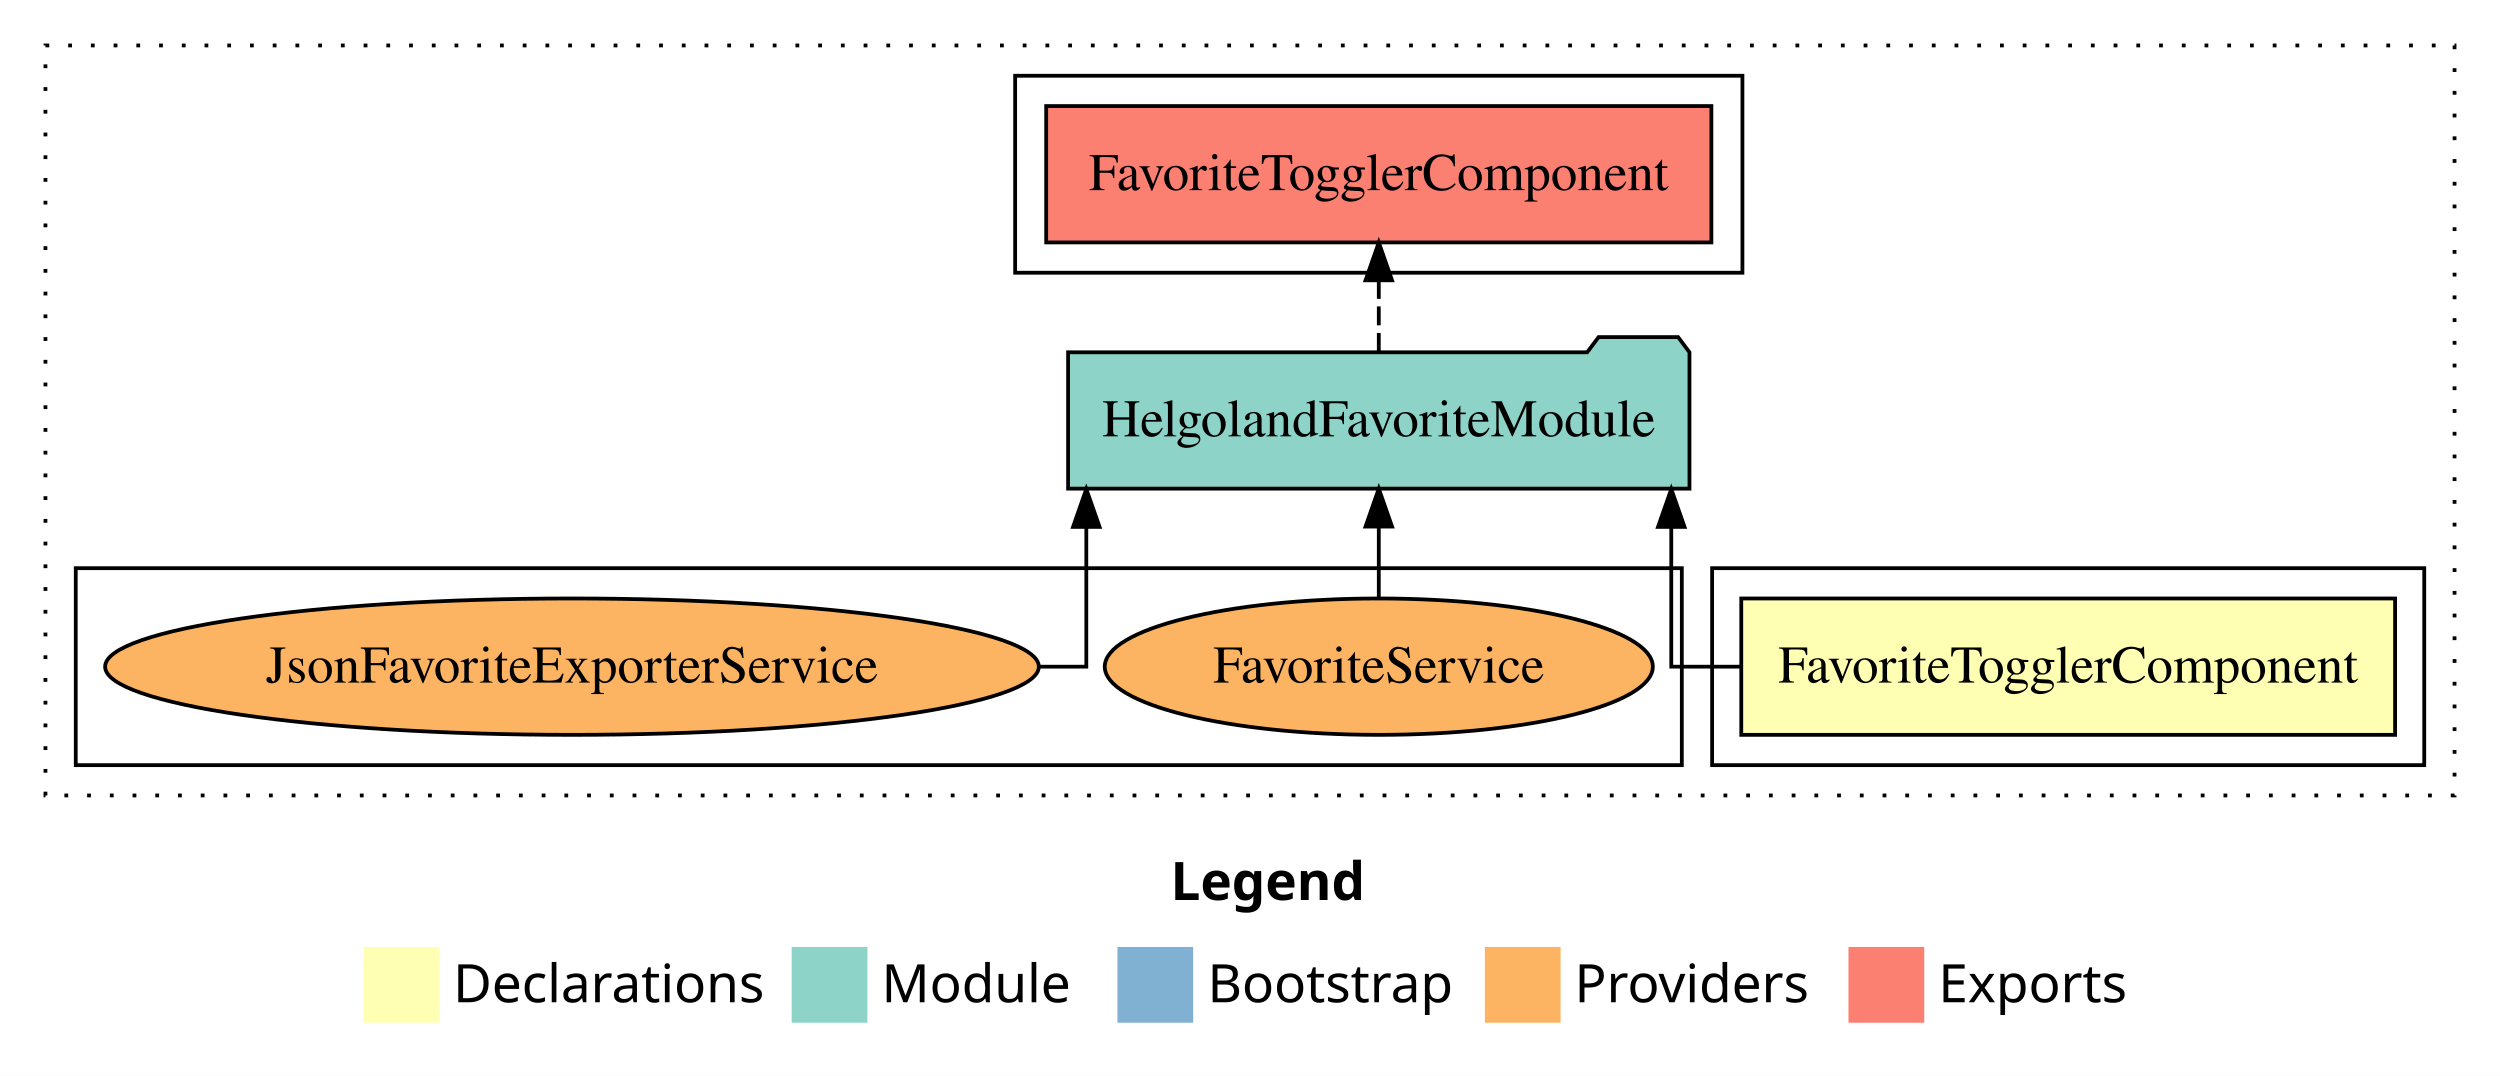
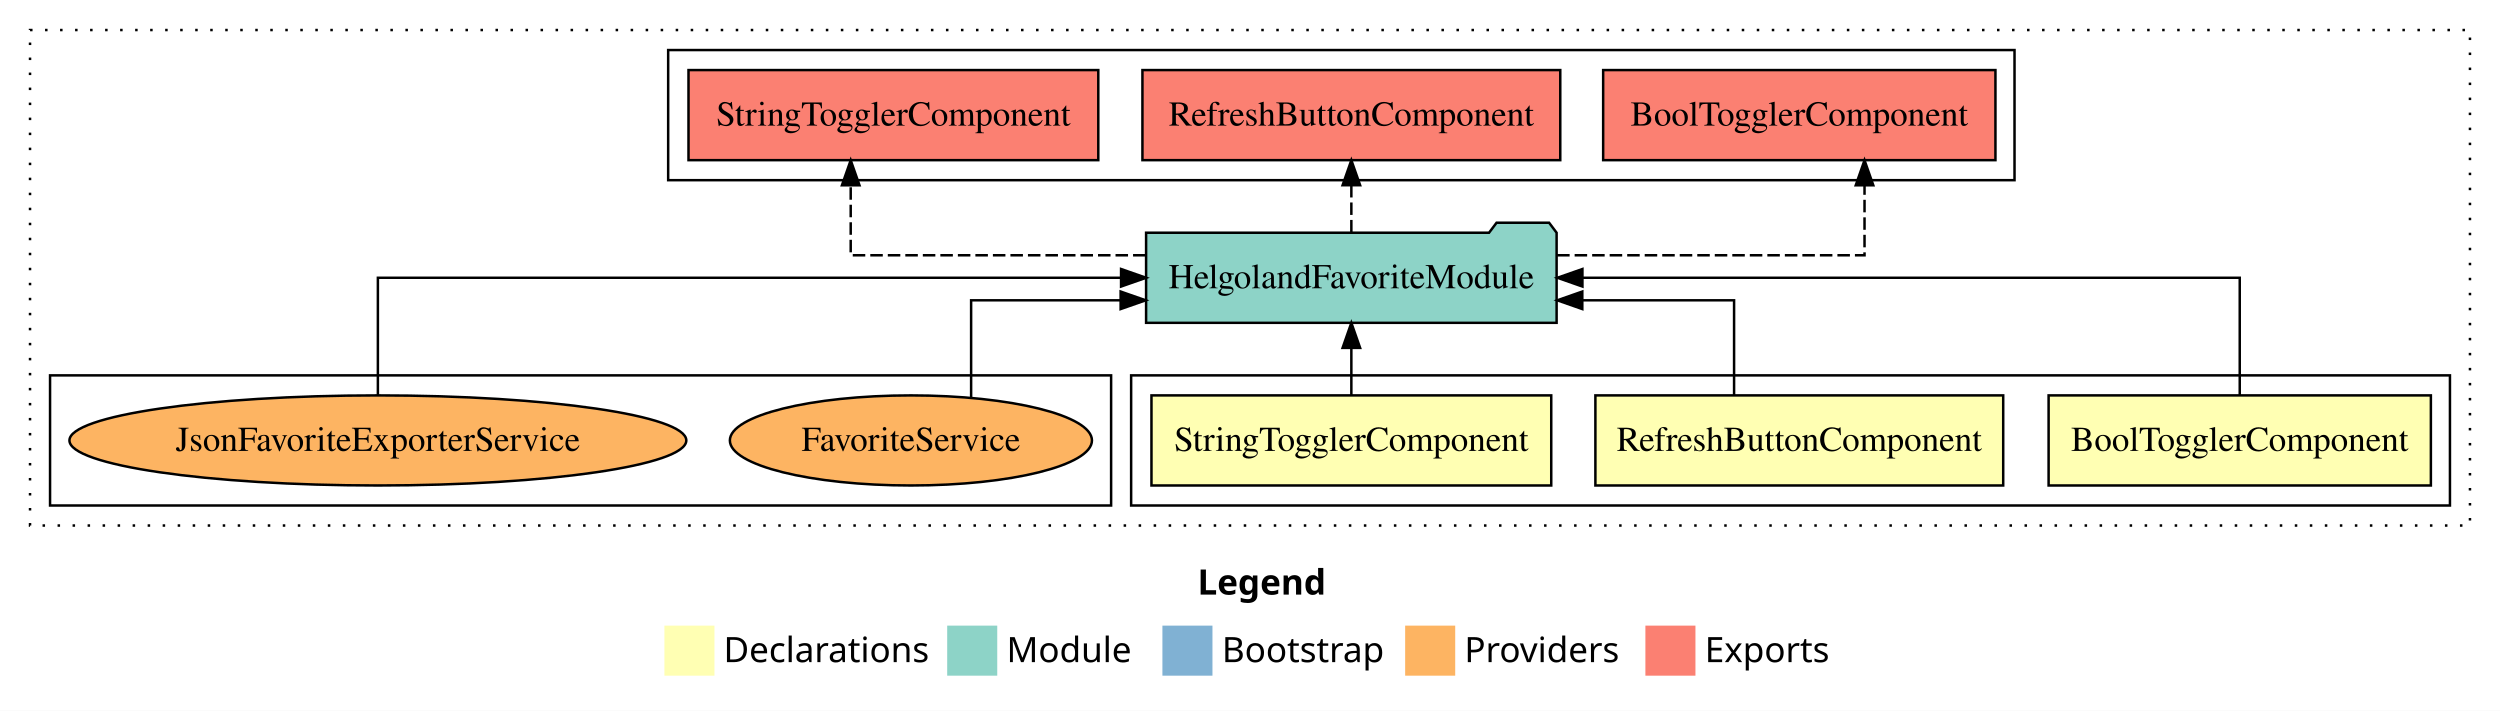
- <svg xmlns="http://www.w3.org/2000/svg" width="660pt" height="284pt" viewBox="0.00 0.00 660.00 284.00">
+ <svg xmlns="http://www.w3.org/2000/svg" width="999pt" height="284pt" viewBox="0.00 0.00 999.00 284.00">
  <g id="graph0" class="graph" transform="scale(1 1) rotate(0) translate(4 280)">
-     <polygon fill="#ffffff" stroke="transparent" points="-4,4 -4,-280 656,-280 656,4 -4,4" />
-     <text text-anchor="start" x="305.009" y="-42.4" font-family="sans-serif" font-weight="bold" font-size="14.00" fill="#000000">Legend</text>
-     <polygon fill="#ffffb3" stroke="transparent" points="92,-10 92,-30 112,-30 112,-10 92,-10" />
-     <text text-anchor="start" x="115.629" y="-15.4" font-family="sans-serif" font-size="14.00" fill="#000000">  Declarations</text>
-     <polygon fill="#8dd3c7" stroke="transparent" points="205,-10 205,-30 225,-30 225,-10 205,-10" />
-     <text text-anchor="start" x="228.725" y="-15.4" font-family="sans-serif" font-size="14.00" fill="#000000">  Module</text>
-     <polygon fill="#80b1d3" stroke="transparent" points="291,-10 291,-30 311,-30 311,-10 291,-10" />
-     <text text-anchor="start" x="314.781" y="-15.4" font-family="sans-serif" font-size="14.00" fill="#000000">  Bootstrap</text>
-     <polygon fill="#fdb462" stroke="transparent" points="388,-10 388,-30 408,-30 408,-10 388,-10" />
-     <text text-anchor="start" x="411.673" y="-15.4" font-family="sans-serif" font-size="14.00" fill="#000000">  Providers</text>
-     <polygon fill="#fb8072" stroke="transparent" points="484,-10 484,-30 504,-30 504,-10 484,-10" />
-     <text text-anchor="start" x="507.726" y="-15.4" font-family="sans-serif" font-size="14.00" fill="#000000">  Exports</text>
+     <polygon fill="#ffffff" stroke="transparent" points="-4,4 -4,-280 995,-280 995,4 -4,4" />
+     <text text-anchor="start" x="474.509" y="-42.4" font-family="sans-serif" font-weight="bold" font-size="14.00" fill="#000000">Legend</text>
+     <polygon fill="#ffffb3" stroke="transparent" points="261.5,-10 261.5,-30 281.5,-30 281.5,-10 261.5,-10" />
+     <text text-anchor="start" x="285.129" y="-15.4" font-family="sans-serif" font-size="14.00" fill="#000000">  Declarations</text>
+     <polygon fill="#8dd3c7" stroke="transparent" points="374.5,-10 374.5,-30 394.5,-30 394.5,-10 374.5,-10" />
+     <text text-anchor="start" x="398.225" y="-15.4" font-family="sans-serif" font-size="14.00" fill="#000000">  Module</text>
+     <polygon fill="#80b1d3" stroke="transparent" points="460.5,-10 460.5,-30 480.5,-30 480.5,-10 460.5,-10" />
+     <text text-anchor="start" x="484.281" y="-15.4" font-family="sans-serif" font-size="14.00" fill="#000000">  Bootstrap</text>
+     <polygon fill="#fdb462" stroke="transparent" points="557.5,-10 557.5,-30 577.5,-30 577.5,-10 557.5,-10" />
+     <text text-anchor="start" x="581.173" y="-15.4" font-family="sans-serif" font-size="14.00" fill="#000000">  Providers</text>
+     <polygon fill="#fb8072" stroke="transparent" points="653.5,-10 653.5,-30 673.5,-30 673.5,-10 653.5,-10" />
+     <text text-anchor="start" x="677.226" y="-15.4" font-family="sans-serif" font-size="14.00" fill="#000000">  Exports</text>
    <g id="clust1" class="cluster">
-       <polygon fill="none" stroke="#000000" stroke-dasharray="1,5" points="8,-70 8,-268 644,-268 644,-70 8,-70" />
+       <polygon fill="none" stroke="#000000" stroke-dasharray="1,5" points="8,-70 8,-268 983,-268 983,-70 8,-70" />
    </g>
    <g id="clust2" class="cluster">
-       <polygon fill="none" stroke="#000000" points="448,-78 448,-130 636,-130 636,-78 448,-78" />
-     </g>
-     <g id="clust5" class="cluster">
-       <polygon fill="none" stroke="#000000" points="264,-208 264,-260 456,-260 456,-208 264,-208" />
+       <polygon fill="none" stroke="#000000" points="448,-78 448,-130 975,-130 975,-78 448,-78" />
    </g>
    <g id="clust7" class="cluster">
+       <polygon fill="none" stroke="#000000" points="263,-208 263,-260 801,-260 801,-208 263,-208" />
+     </g>
+     <g id="clust9" class="cluster">
      <polygon fill="none" stroke="#000000" points="16,-78 16,-130 440,-130 440,-78 16,-78" />
    </g>
    <g id="node1" class="node">
-       <polygon fill="#ffffb3" stroke="#000000" points="628.305,-122 455.695,-122 455.695,-86 628.305,-86 628.305,-122" />
-       <text text-anchor="middle" x="542" y="-99.8" font-family="Times,serif" font-size="14.00" fill="#000000">FavoriteTogglerComponent</text>
+       <polygon fill="#ffffb3" stroke="#000000" points="967.378,-122 814.622,-122 814.622,-86 967.378,-86 967.378,-122" />
+       <text text-anchor="middle" x="891" y="-99.8" font-family="Times,serif" font-size="14.00" fill="#000000">BoolTogglerComponent</text>
+     </g>
+     <g id="node4" class="node">
+       <polygon fill="#8dd3c7" stroke="#000000" points="618.021,-187 615.021,-191 594.021,-191 591.021,-187 453.979,-187 453.979,-151 618.021,-151 618.021,-187" />
+       <text text-anchor="middle" x="536" y="-164.8" font-family="Times,serif" font-size="14.00" fill="#000000">HelgolandFavoriteModule</text>
+     </g>
+     <g id="edge1" class="edge">
+       <path fill="none" stroke="#000000" d="M891,-122.106C891,-141.339 891,-169 891,-169 891,-169 628.336,-169 628.336,-169" />
+       <polygon fill="#000000" stroke="#000000" points="628.337,-165.5 618.336,-169 628.336,-172.5 628.337,-165.5" />
    </g>
    <g id="node2" class="node">
-       <polygon fill="#8dd3c7" stroke="#000000" points="442.021,-187 439.021,-191 418.021,-191 415.021,-187 277.979,-187 277.979,-151 442.021,-151 442.021,-187" />
-       <text text-anchor="middle" x="360" y="-164.8" font-family="Times,serif" font-size="14.00" fill="#000000">HelgolandFavoriteModule</text>
+       <polygon fill="#ffffb3" stroke="#000000" points="796.482,-122 633.518,-122 633.518,-86 796.482,-86 796.482,-122" />
+       <text text-anchor="middle" x="715" y="-99.8" font-family="Times,serif" font-size="14.00" fill="#000000">RefreshButtonComponent</text>
    </g>
-     <g id="edge1" class="edge">
-       <path fill="none" stroke="#000000" d="M455.468,-104C444.61,-104 437.216,-104 437.216,-104 437.216,-104 437.216,-140.894 437.216,-140.894" />
-       <polygon fill="#000000" stroke="#000000" points="433.716,-140.894 437.216,-150.894 440.716,-140.894 433.716,-140.894" />
+     <g id="edge2" class="edge">
+       <path fill="none" stroke="#000000" d="M688.937,-122.027C688.937,-138.398 688.937,-160 688.937,-160 688.937,-160 628.288,-160 628.288,-160" />
+       <polygon fill="#000000" stroke="#000000" points="628.288,-156.5 618.288,-160 628.288,-163.5 628.288,-156.5" />
    </g>
    <g id="node3" class="node">
-       <polygon fill="#fb8072" stroke="#000000" points="447.805,-252 272.195,-252 272.195,-216 447.805,-216 447.805,-252" />
-       <text text-anchor="middle" x="360" y="-229.8" font-family="Times,serif" font-size="14.00" fill="#000000">FavoriteTogglerComponent </text>
+       <polygon fill="#ffffb3" stroke="#000000" points="615.875,-122 456.125,-122 456.125,-86 615.875,-86 615.875,-122" />
+       <text text-anchor="middle" x="536" y="-99.8" font-family="Times,serif" font-size="14.00" fill="#000000">StringTogglerComponent</text>
    </g>
-     <g id="edge2" class="edge">
-       <path fill="none" stroke="#000000" stroke-dasharray="5,2" d="M360,-187.106C360,-187.106 360,-205.991 360,-205.991" />
-       <polygon fill="#000000" stroke="#000000" points="356.5,-205.991 360,-215.991 363.5,-205.991 356.5,-205.991" />
+     <g id="edge3" class="edge">
+       <path fill="none" stroke="#000000" d="M536,-122.106C536,-122.106 536,-140.991 536,-140.991" />
+       <polygon fill="#000000" stroke="#000000" points="532.5,-140.991 536,-150.991 539.5,-140.991 532.5,-140.991" />
    </g>
-     <g id="node4" class="node">
+     <g id="node5" class="node">
+       <polygon fill="#fb8072" stroke="#000000" points="793.379,-252 636.621,-252 636.621,-216 793.379,-216 793.379,-252" />
+       <text text-anchor="middle" x="715" y="-229.8" font-family="Times,serif" font-size="14.00" fill="#000000">BoolTogglerComponent </text>
+     </g>
+     <g id="edge4" class="edge">
+       <path fill="none" stroke="#000000" stroke-dasharray="5,2" d="M618.225,-178C675.275,-178 741.063,-178 741.063,-178 741.063,-178 741.063,-205.973 741.063,-205.973" />
+       <polygon fill="#000000" stroke="#000000" points="737.563,-205.973 741.063,-215.973 744.563,-205.973 737.563,-205.973" />
+     </g>
+     <g id="node6" class="node">
+       <polygon fill="#fb8072" stroke="#000000" points="619.482,-252 452.517,-252 452.517,-216 619.482,-216 619.482,-252" />
+       <text text-anchor="middle" x="536" y="-229.8" font-family="Times,serif" font-size="14.00" fill="#000000">RefreshButtonComponent </text>
+     </g>
+     <g id="edge5" class="edge">
+       <path fill="none" stroke="#000000" stroke-dasharray="5,2" d="M536,-187.106C536,-187.106 536,-205.991 536,-205.991" />
+       <polygon fill="#000000" stroke="#000000" points="532.5,-205.991 536,-215.991 539.5,-205.991 532.5,-205.991" />
+     </g>
+     <g id="node7" class="node">
+       <polygon fill="#fb8072" stroke="#000000" points="434.876,-252 271.124,-252 271.124,-216 434.876,-216 434.876,-252" />
+       <text text-anchor="middle" x="353" y="-229.8" font-family="Times,serif" font-size="14.00" fill="#000000">StringTogglerComponent </text>
+     </g>
+     <g id="edge6" class="edge">
+       <path fill="none" stroke="#000000" stroke-dasharray="5,2" d="M453.763,-178C398.584,-178 335.942,-178 335.942,-178 335.942,-178 335.942,-205.973 335.942,-205.973" />
+       <polygon fill="#000000" stroke="#000000" points="332.442,-205.973 335.942,-215.973 339.442,-205.973 332.442,-205.973" />
+     </g>
+     <g id="node8" class="node">
      <ellipse fill="#fdb462" stroke="#000000" cx="360" cy="-104" rx="72.346" ry="18" />
      <text text-anchor="middle" x="360" y="-99.8" font-family="Times,serif" font-size="14.00" fill="#000000">FavoriteService</text>
    </g>
-     <g id="edge3" class="edge">
-       <path fill="none" stroke="#000000" d="M360,-122.106C360,-122.106 360,-140.991 360,-140.991" />
-       <polygon fill="#000000" stroke="#000000" points="356.5,-140.991 360,-150.991 363.5,-140.991 356.5,-140.991" />
+     <g id="edge7" class="edge">
+       <path fill="none" stroke="#000000" d="M384.058,-121.106C384.058,-137.575 384.058,-160 384.058,-160 384.058,-160 443.803,-160 443.803,-160" />
+       <polygon fill="#000000" stroke="#000000" points="443.803,-163.5 453.803,-160 443.803,-156.5 443.803,-163.5" />
    </g>
-     <g id="node5" class="node">
+     <g id="node9" class="node">
      <ellipse fill="#fdb462" stroke="#000000" cx="147" cy="-104" rx="123.251" ry="18" />
      <text text-anchor="middle" x="147" y="-99.8" font-family="Times,serif" font-size="14.00" fill="#000000">JsonFavoriteExporterService</text>
    </g>
-     <g id="edge4" class="edge">
-       <path fill="none" stroke="#000000" d="M270.253,-104C278.01,-104 282.784,-104 282.784,-104 282.784,-104 282.784,-140.894 282.784,-140.894" />
-       <polygon fill="#000000" stroke="#000000" points="279.284,-140.894 282.784,-150.894 286.284,-140.894 279.284,-140.894" />
+     <g id="edge8" class="edge">
+       <path fill="none" stroke="#000000" d="M147,-122.106C147,-141.339 147,-169 147,-169 147,-169 443.978,-169 443.978,-169" />
+       <polygon fill="#000000" stroke="#000000" points="443.978,-172.5 453.978,-169 443.978,-165.5 443.978,-172.5" />
    </g>
  </g>
</svg>
